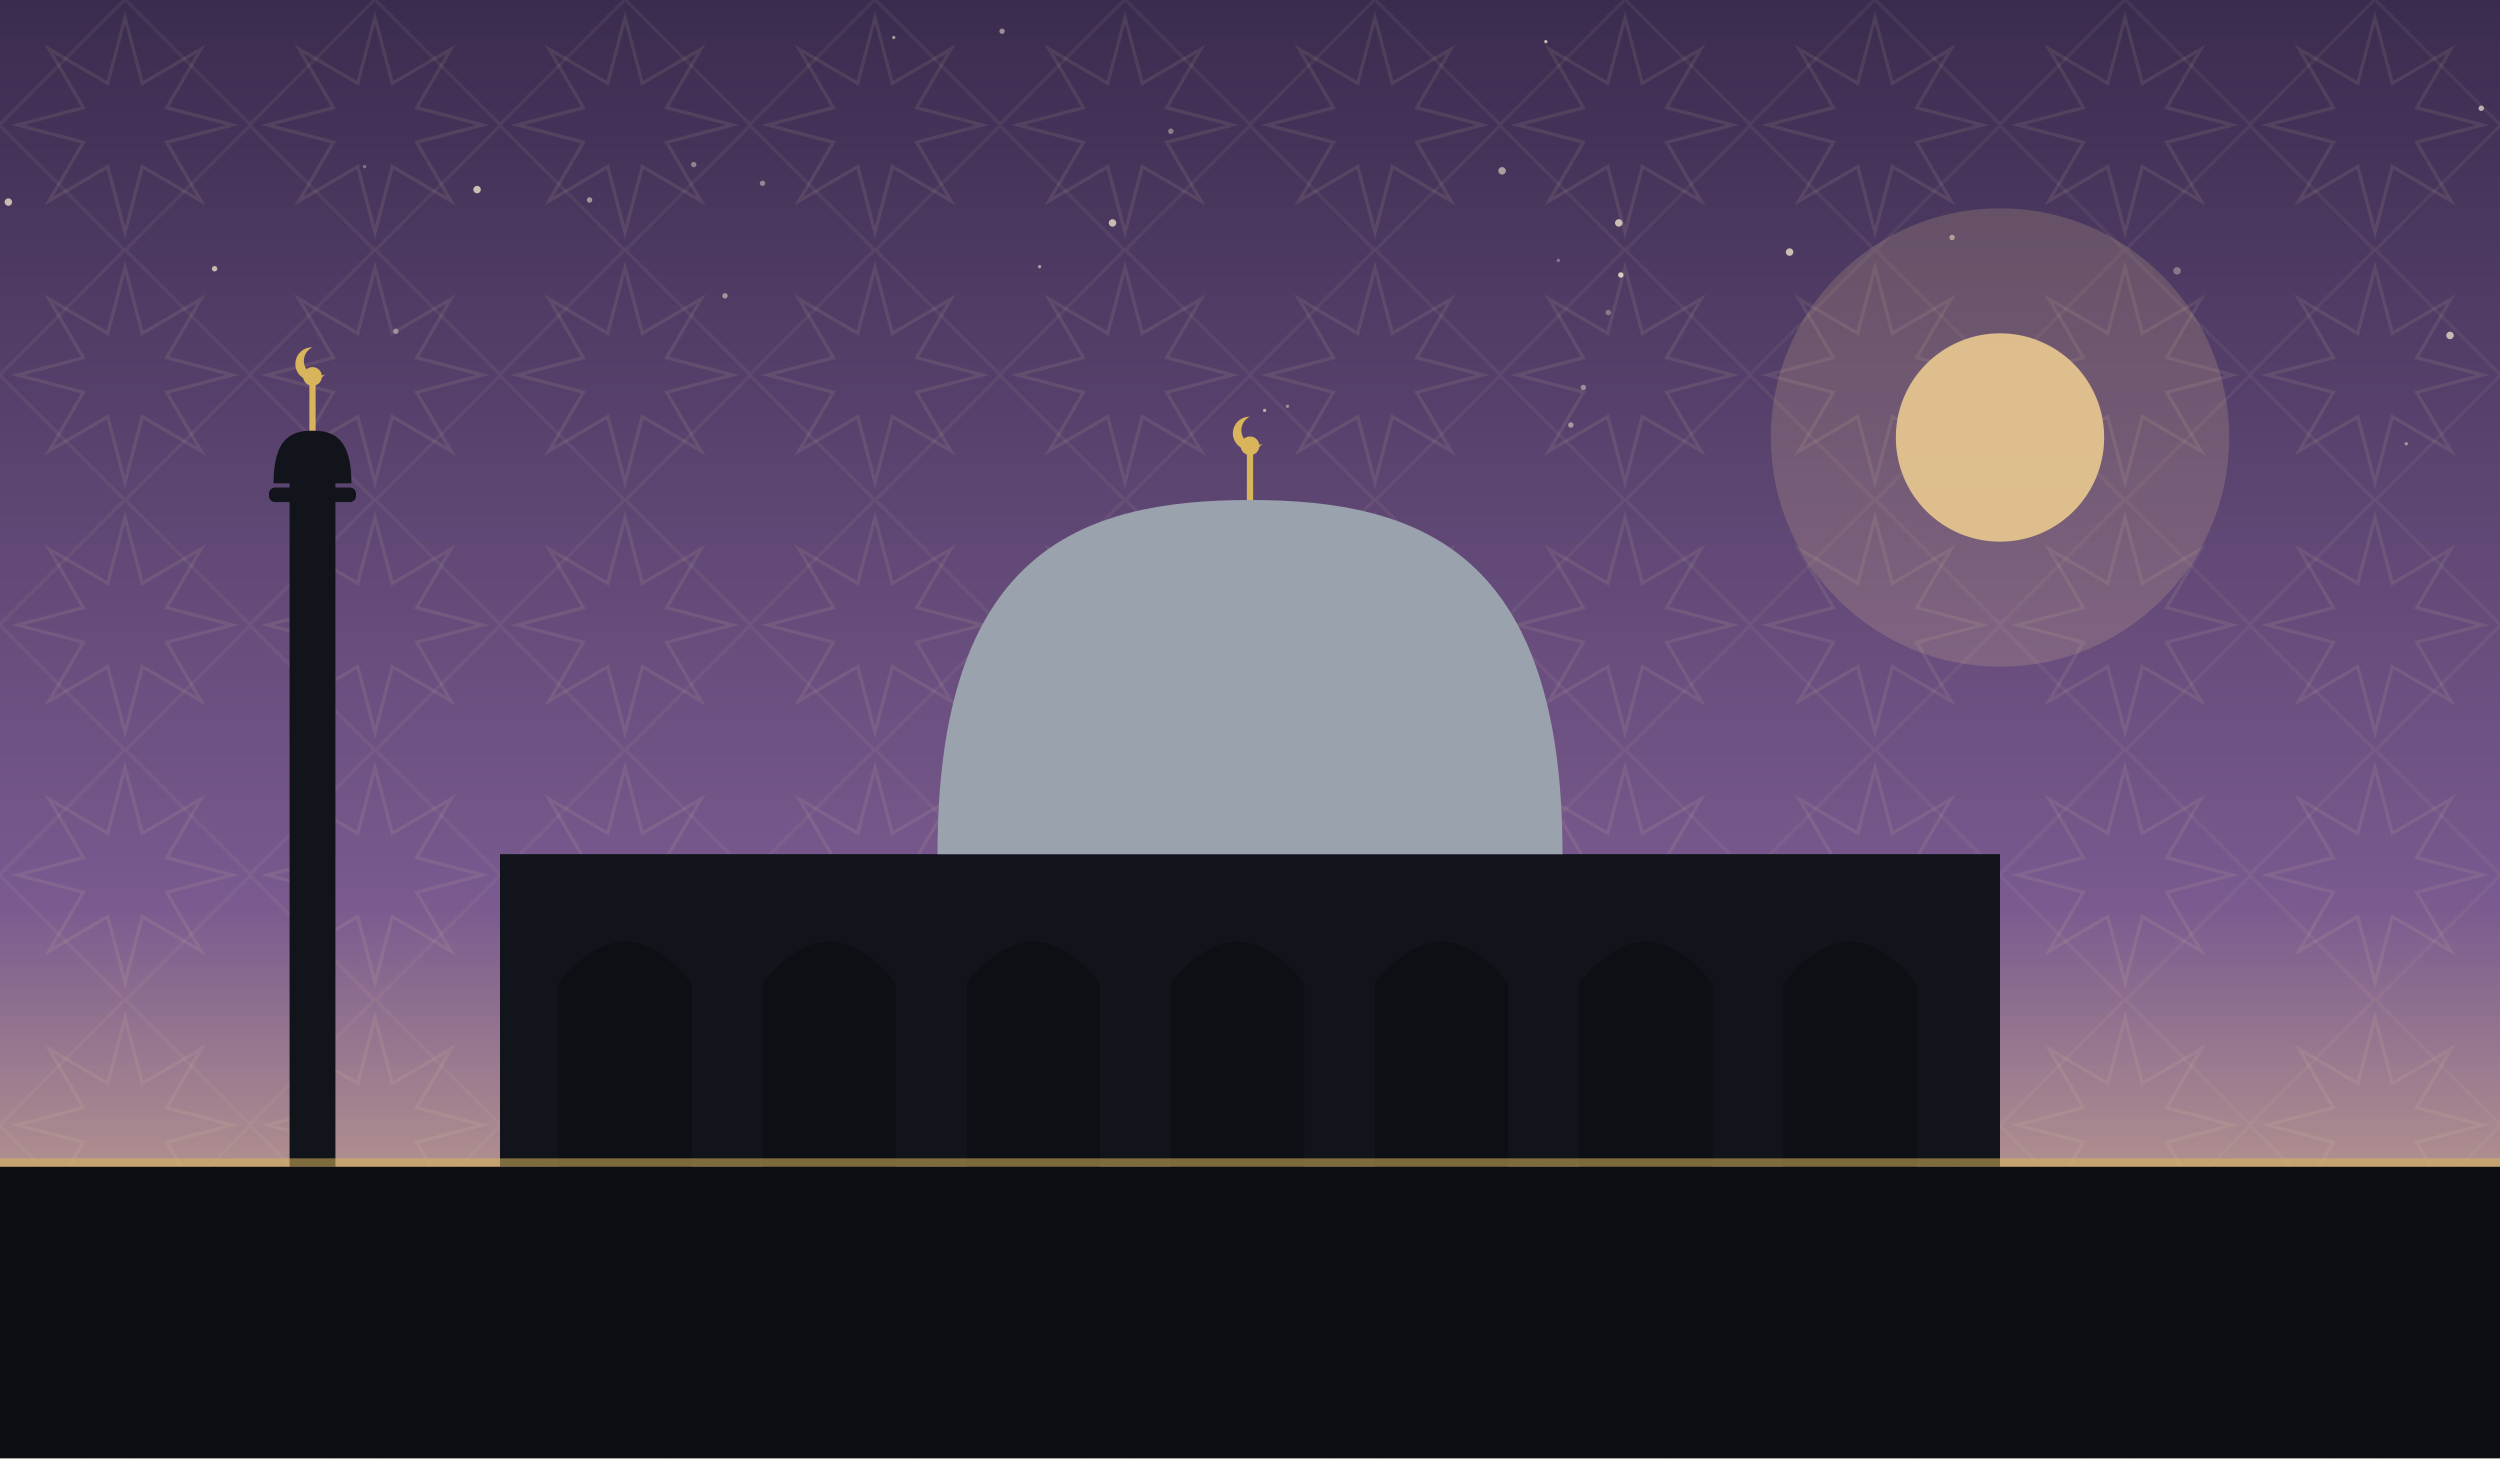
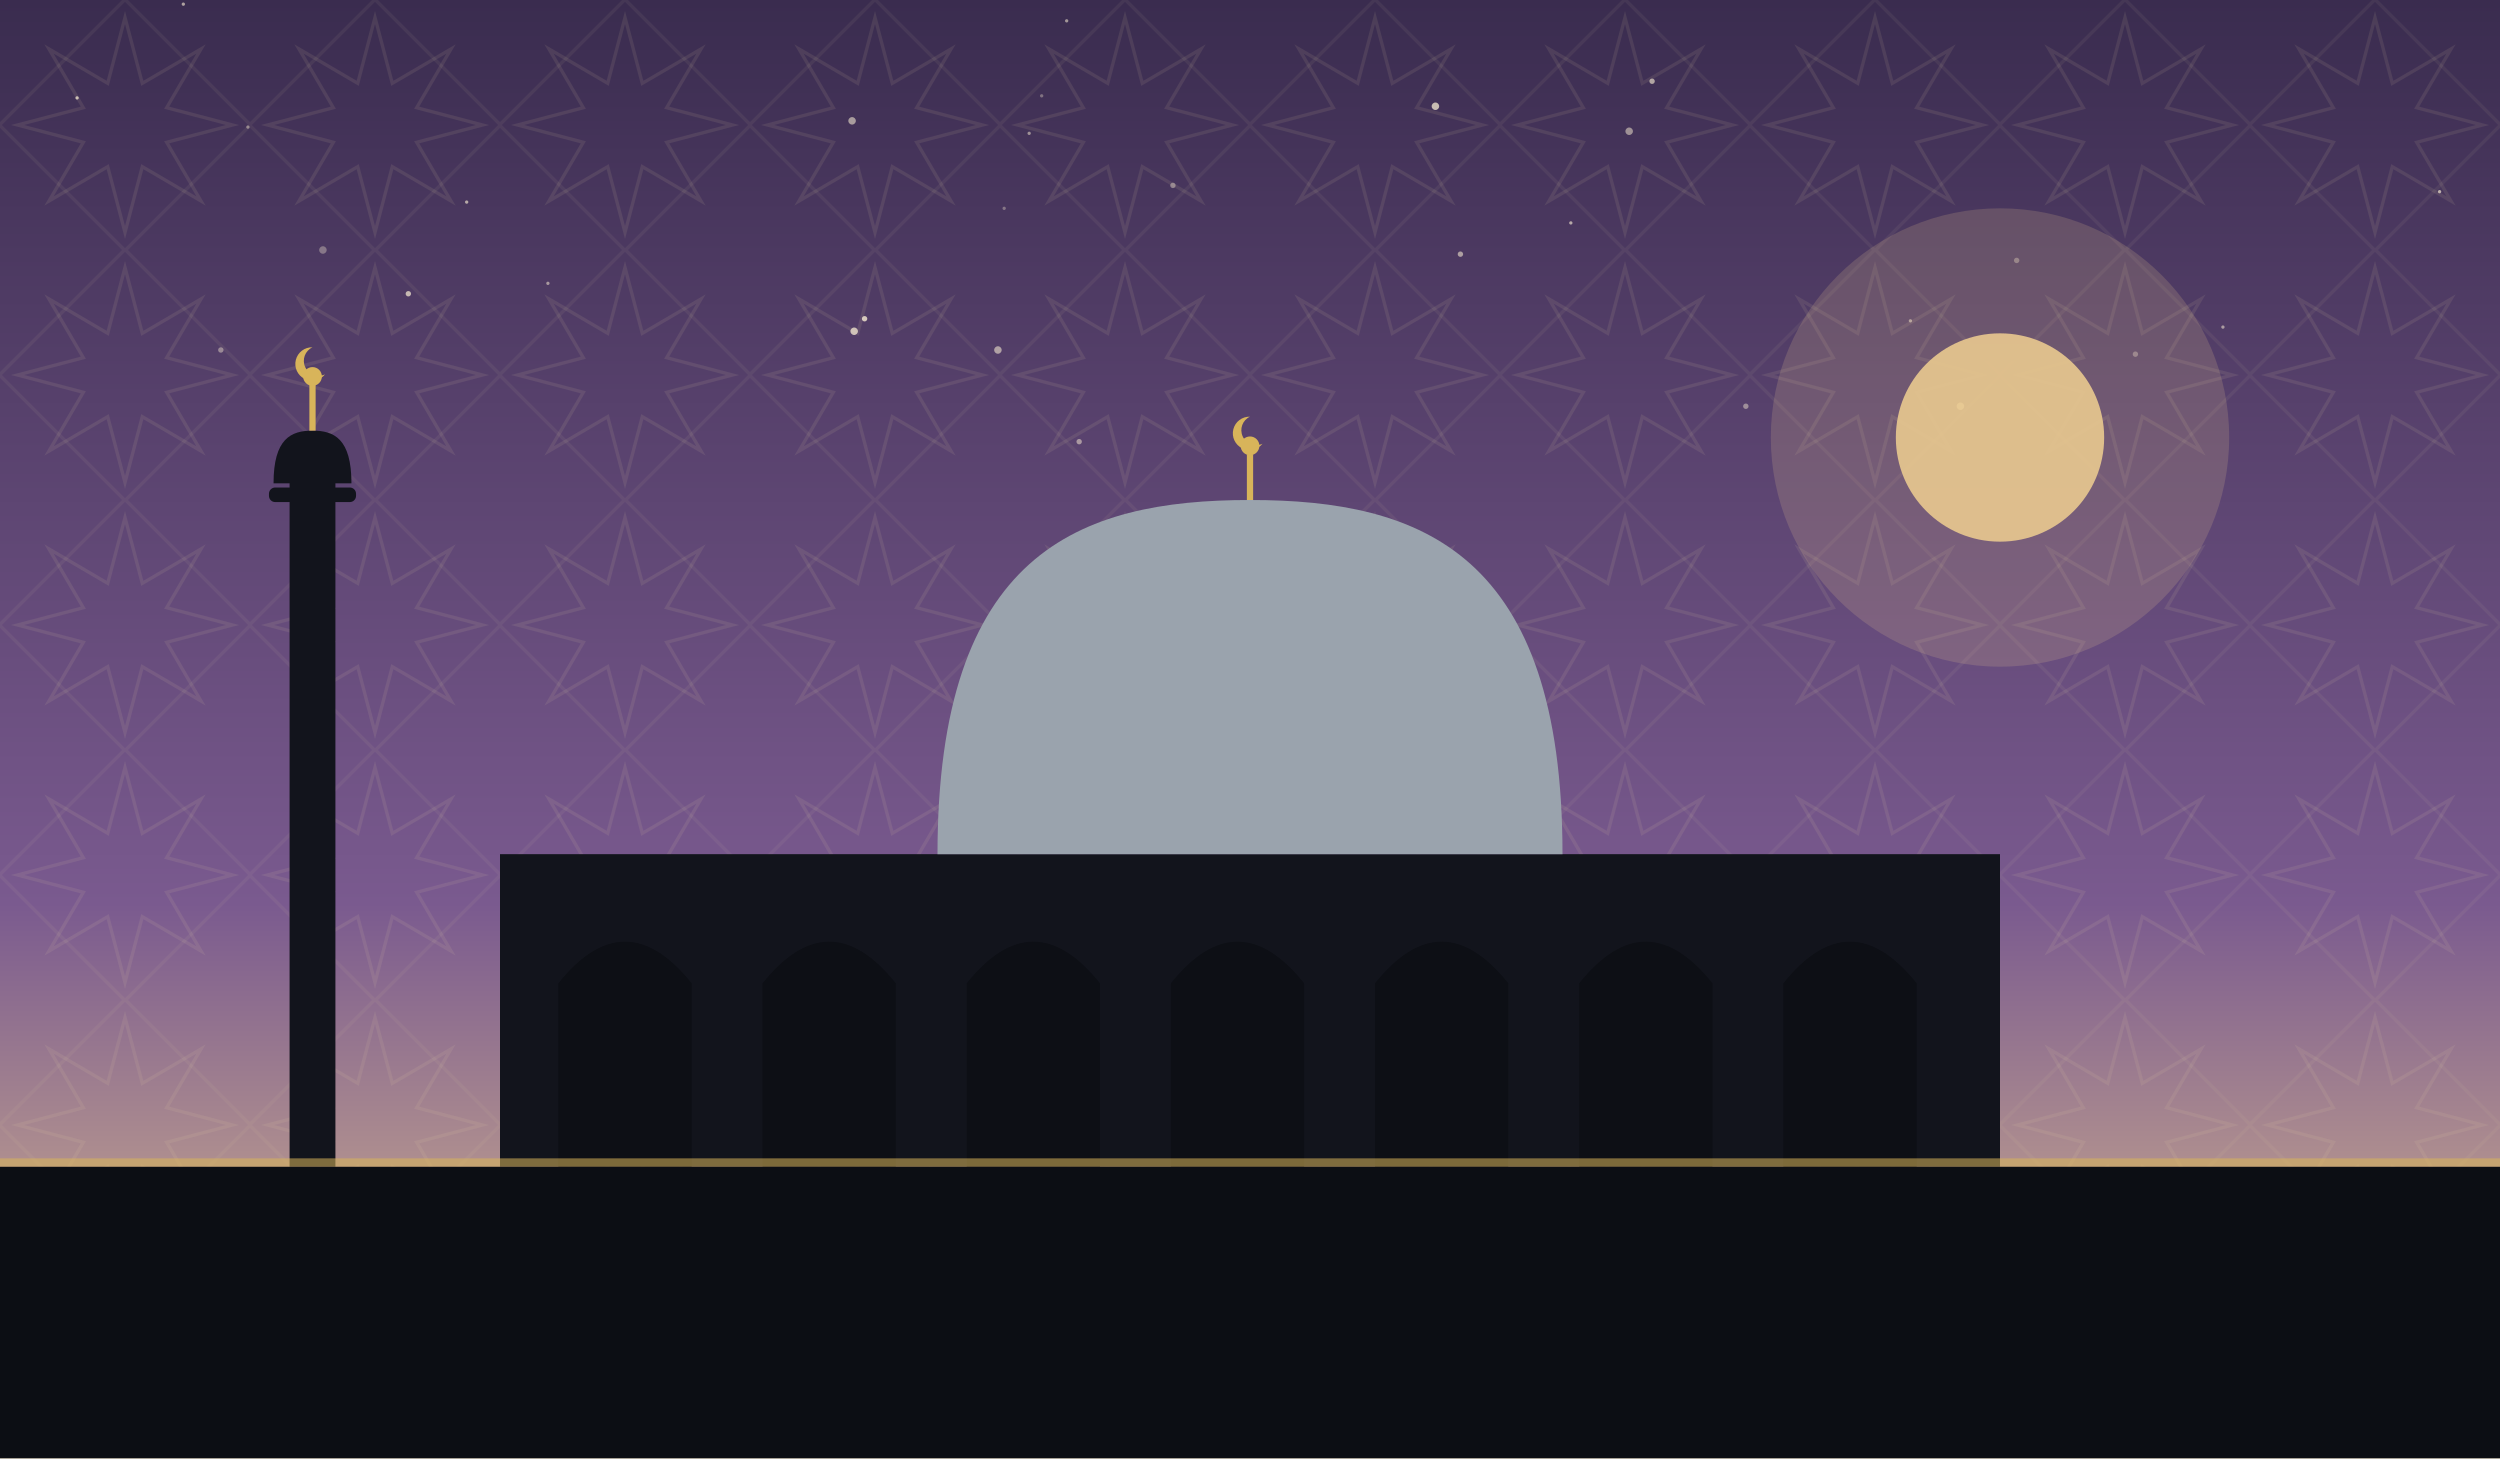
<svg xmlns="http://www.w3.org/2000/svg" viewBox="0 0 1200 700" role="img">
  <defs>
    <linearGradient id="sky" x1="0" y1="0" x2="0" y2="1">
      <stop offset="0" stop-color="#3a2c4f" />
      <stop offset="0.62" stop-color="#7a5a8f" />
      <stop offset="1" stop-color="#e9c98f" />
    </linearGradient>
    <pattern id="g1" width="120" height="120" patternUnits="userSpaceOnUse">
      <polygon points="111.6,60.0 80.0,68.3 96.5,96.5 68.3,80.0 60.0,111.6 51.7,80.0 23.5,96.5 40.0,68.3 8.4,60.0 40.0,51.7 23.5,23.5 51.7,40.0 60.0,8.4 68.3,40.0 96.5,23.5 80.0,51.7" fill="none" stroke="#e8d9a8" stroke-width="1.6" opacity="0.1" />
      <rect x="17.4" y="17.4" width="85.2" height="85.2" fill="none" stroke="#e8d9a8" stroke-width="1.6" opacity="0.07" transform="rotate(45 60.0 60.0)" />
    </pattern>
  </defs>
  <rect width="1200" height="700" fill="url(#sky)" />
  <rect width="1200" height="700" fill="url(#g1)" />
-   <circle cx="777" cy="107" r="1.8" fill="#f7ecd2" opacity="0.74" />
-   <circle cx="499" cy="128" r="0.8" fill="#f7ecd2" opacity="0.57" />
-   <circle cx="742" cy="20" r="0.8" fill="#f7ecd2" opacity="0.75" />
-   <circle cx="618" cy="195" r="0.8" fill="#f7ecd2" opacity="0.45" />
-   <circle cx="103" cy="129" r="1.3" fill="#f7ecd2" opacity="0.72" />
-   <circle cx="1045" cy="130" r="1.8" fill="#f7ecd2" opacity="0.35" />
-   <circle cx="348" cy="142" r="1.3" fill="#f7ecd2" opacity="0.51" />
-   <circle cx="4" cy="97" r="1.8" fill="#f7ecd2" opacity="0.73" />
-   <circle cx="229" cy="91" r="1.8" fill="#f7ecd2" opacity="0.74" />
-   <circle cx="1191" cy="52" r="1.3" fill="#f7ecd2" opacity="0.67" />
-   <circle cx="754" cy="204" r="1.3" fill="#f7ecd2" opacity="0.51" />
-   <circle cx="190" cy="159" r="1.3" fill="#f7ecd2" opacity="0.45" />
-   <circle cx="1155" cy="213" r="0.8" fill="#f7ecd2" opacity="0.50" />
-   <circle cx="937" cy="114" r="1.3" fill="#f7ecd2" opacity="0.53" />
-   <circle cx="760" cy="186" r="1.3" fill="#f7ecd2" opacity="0.45" />
-   <circle cx="1176" cy="161" r="1.8" fill="#f7ecd2" opacity="0.71" />
-   <circle cx="481" cy="15" r="1.3" fill="#f7ecd2" opacity="0.50" />
-   <circle cx="283" cy="96" r="1.3" fill="#f7ecd2" opacity="0.53" />
-   <circle cx="366" cy="88" r="1.3" fill="#f7ecd2" opacity="0.43" />
-   <circle cx="562" cy="63" r="1.3" fill="#f7ecd2" opacity="0.41" />
-   <circle cx="607" cy="197" r="0.8" fill="#f7ecd2" opacity="0.64" />
-   <circle cx="429" cy="18" r="0.8" fill="#f7ecd2" opacity="0.57" />
-   <circle cx="772" cy="150" r="1.3" fill="#f7ecd2" opacity="0.35" />
-   <circle cx="748" cy="125" r="0.8" fill="#f7ecd2" opacity="0.35" />
-   <circle cx="333" cy="79" r="1.3" fill="#f7ecd2" opacity="0.42" />
-   <circle cx="175" cy="80" r="0.8" fill="#f7ecd2" opacity="0.35" />
-   <circle cx="778" cy="132" r="1.3" fill="#f7ecd2" opacity="0.81" />
-   <circle cx="534" cy="107" r="1.8" fill="#f7ecd2" opacity="0.73" />
-   <circle cx="859" cy="121" r="1.8" fill="#f7ecd2" opacity="0.74" />
-   <circle cx="721" cy="82" r="1.8" fill="#f7ecd2" opacity="0.57" />
+   <circle cx="37" cy="47" r="0.8" fill="#f7ecd2" opacity="0.74" />
+   <circle cx="479" cy="168" r="1.8" fill="#f7ecd2" opacity="0.57" />
+   <circle cx="482" cy="100" r="0.8" fill="#f7ecd2" opacity="0.35" />
+   <circle cx="838" cy="195" r="1.3" fill="#f7ecd2" opacity="0.45" />
+   <circle cx="563" cy="89" r="1.3" fill="#f7ecd2" opacity="0.42" />
+   <circle cx="1025" cy="170" r="1.3" fill="#f7ecd2" opacity="0.35" />
+   <circle cx="88" cy="2" r="0.8" fill="#f7ecd2" opacity="0.61" />
+   <circle cx="224" cy="97" r="0.8" fill="#f7ecd2" opacity="0.63" />
+   <circle cx="689" cy="51" r="1.8" fill="#f7ecd2" opacity="0.74" />
+   <circle cx="1171" cy="92" r="0.8" fill="#f7ecd2" opacity="0.67" />
+   <circle cx="494" cy="64" r="0.8" fill="#f7ecd2" opacity="0.51" />
+   <circle cx="410" cy="159" r="1.8" fill="#f7ecd2" opacity="0.75" />
+   <circle cx="415" cy="153" r="1.3" fill="#f7ecd2" opacity="0.80" />
+   <circle cx="917" cy="154" r="0.8" fill="#f7ecd2" opacity="0.53" />
+   <circle cx="500" cy="46" r="0.8" fill="#f7ecd2" opacity="0.35" />
+   <circle cx="196" cy="141" r="1.3" fill="#f7ecd2" opacity="0.71" />
+   <circle cx="941" cy="195" r="1.8" fill="#f7ecd2" opacity="0.80" />
+   <circle cx="263" cy="136" r="0.8" fill="#f7ecd2" opacity="0.53" />
+   <circle cx="106" cy="168" r="1.3" fill="#f7ecd2" opacity="0.43" />
+   <circle cx="782" cy="63" r="1.8" fill="#f7ecd2" opacity="0.51" />
+   <circle cx="1067" cy="157" r="0.8" fill="#f7ecd2" opacity="0.54" />
+   <circle cx="409" cy="58" r="1.8" fill="#f7ecd2" opacity="0.57" />
+   <circle cx="512" cy="10" r="0.8" fill="#f7ecd2" opacity="0.55" />
+   <circle cx="968" cy="125" r="1.3" fill="#f7ecd2" opacity="0.35" />
+   <circle cx="793" cy="39" r="1.3" fill="#f7ecd2" opacity="0.62" />
+   <circle cx="155" cy="120" r="1.8" fill="#f7ecd2" opacity="0.35" />
+   <circle cx="518" cy="212" r="1.3" fill="#f7ecd2" opacity="0.51" />
+   <circle cx="754" cy="107" r="0.8" fill="#f7ecd2" opacity="0.63" />
+   <circle cx="119" cy="61" r="0.8" fill="#f7ecd2" opacity="0.44" />
+   <circle cx="701" cy="122" r="1.3" fill="#f7ecd2" opacity="0.57" />
  <circle cx="960" cy="210" r="110" fill="#e9c98f" opacity="0.18" />
  <circle cx="960" cy="210" r="50" fill="#e9c98f" opacity="0.9" />
  <rect x="240" y="410" width="720" height="150" fill="#12141c" />
  <path d="M 268 560 L 268 472 Q 300 432 332 472 L 332 560 Z" fill="#0c0e14" opacity="0.9" />
  <path d="M 366 560 L 366 472 Q 398 432 430 472 L 430 560 Z" fill="#0c0e14" opacity="0.9" />
  <path d="M 464 560 L 464 472 Q 496 432 528 472 L 528 560 Z" fill="#0c0e14" opacity="0.9" />
  <path d="M 562 560 L 562 472 Q 594 432 626 472 L 626 560 Z" fill="#0c0e14" opacity="0.9" />
  <path d="M 660 560 L 660 472 Q 692 432 724 472 L 724 560 Z" fill="#0c0e14" opacity="0.9" />
  <path d="M 758 560 L 758 472 Q 790 432 822 472 L 822 560 Z" fill="#0c0e14" opacity="0.9" />
  <path d="M 856 560 L 856 472 Q 888 432 920 472 L 920 560 Z" fill="#0c0e14" opacity="0.9" />
  <path d="M 450 410 C 450 265.5, 517.5 240, 600 240 C 682.5 240, 750 265.5, 750 410 Z" fill="#9aa3ad" />
  <line x1="600" y1="240" x2="600" y2="218" stroke="#d8b45a" stroke-width="3" />
  <circle cx="600" cy="214" r="4.5" fill="#d8b45a" />
  <path d="M 600 200 a 8 8 0 1 0 6 13 a 6.4 6.4 0 1 1 -6 -13 Z" fill="#d8b45a" />
  <rect x="139.0" y="230" width="22" height="330" fill="#12141c" />
  <rect x="129.1" y="234" width="41.8" height="7" rx="3" fill="#12141c" />
  <path d="M 131.3 232 C 131.3 210.495, 139.715 206.7, 150 206.7 C 160.285 206.7, 168.7 210.495, 168.7 232 Z" fill="#12141c" />
  <line x1="150" y1="206.7" x2="150" y2="184.7" stroke="#d8b45a" stroke-width="3" />
  <circle cx="150" cy="180.7" r="4.5" fill="#d8b45a" />
  <path d="M 150 166.7 a 8 8 0 1 0 6 13 a 6.4 6.4 0 1 1 -6 -13 Z" fill="#d8b45a" />
  <rect x="0" y="560" width="1200" height="140" fill="#0c0e14" />
  <rect x="0" y="556" width="1200" height="4" fill="#d8b45a" opacity="0.55" />
</svg>
